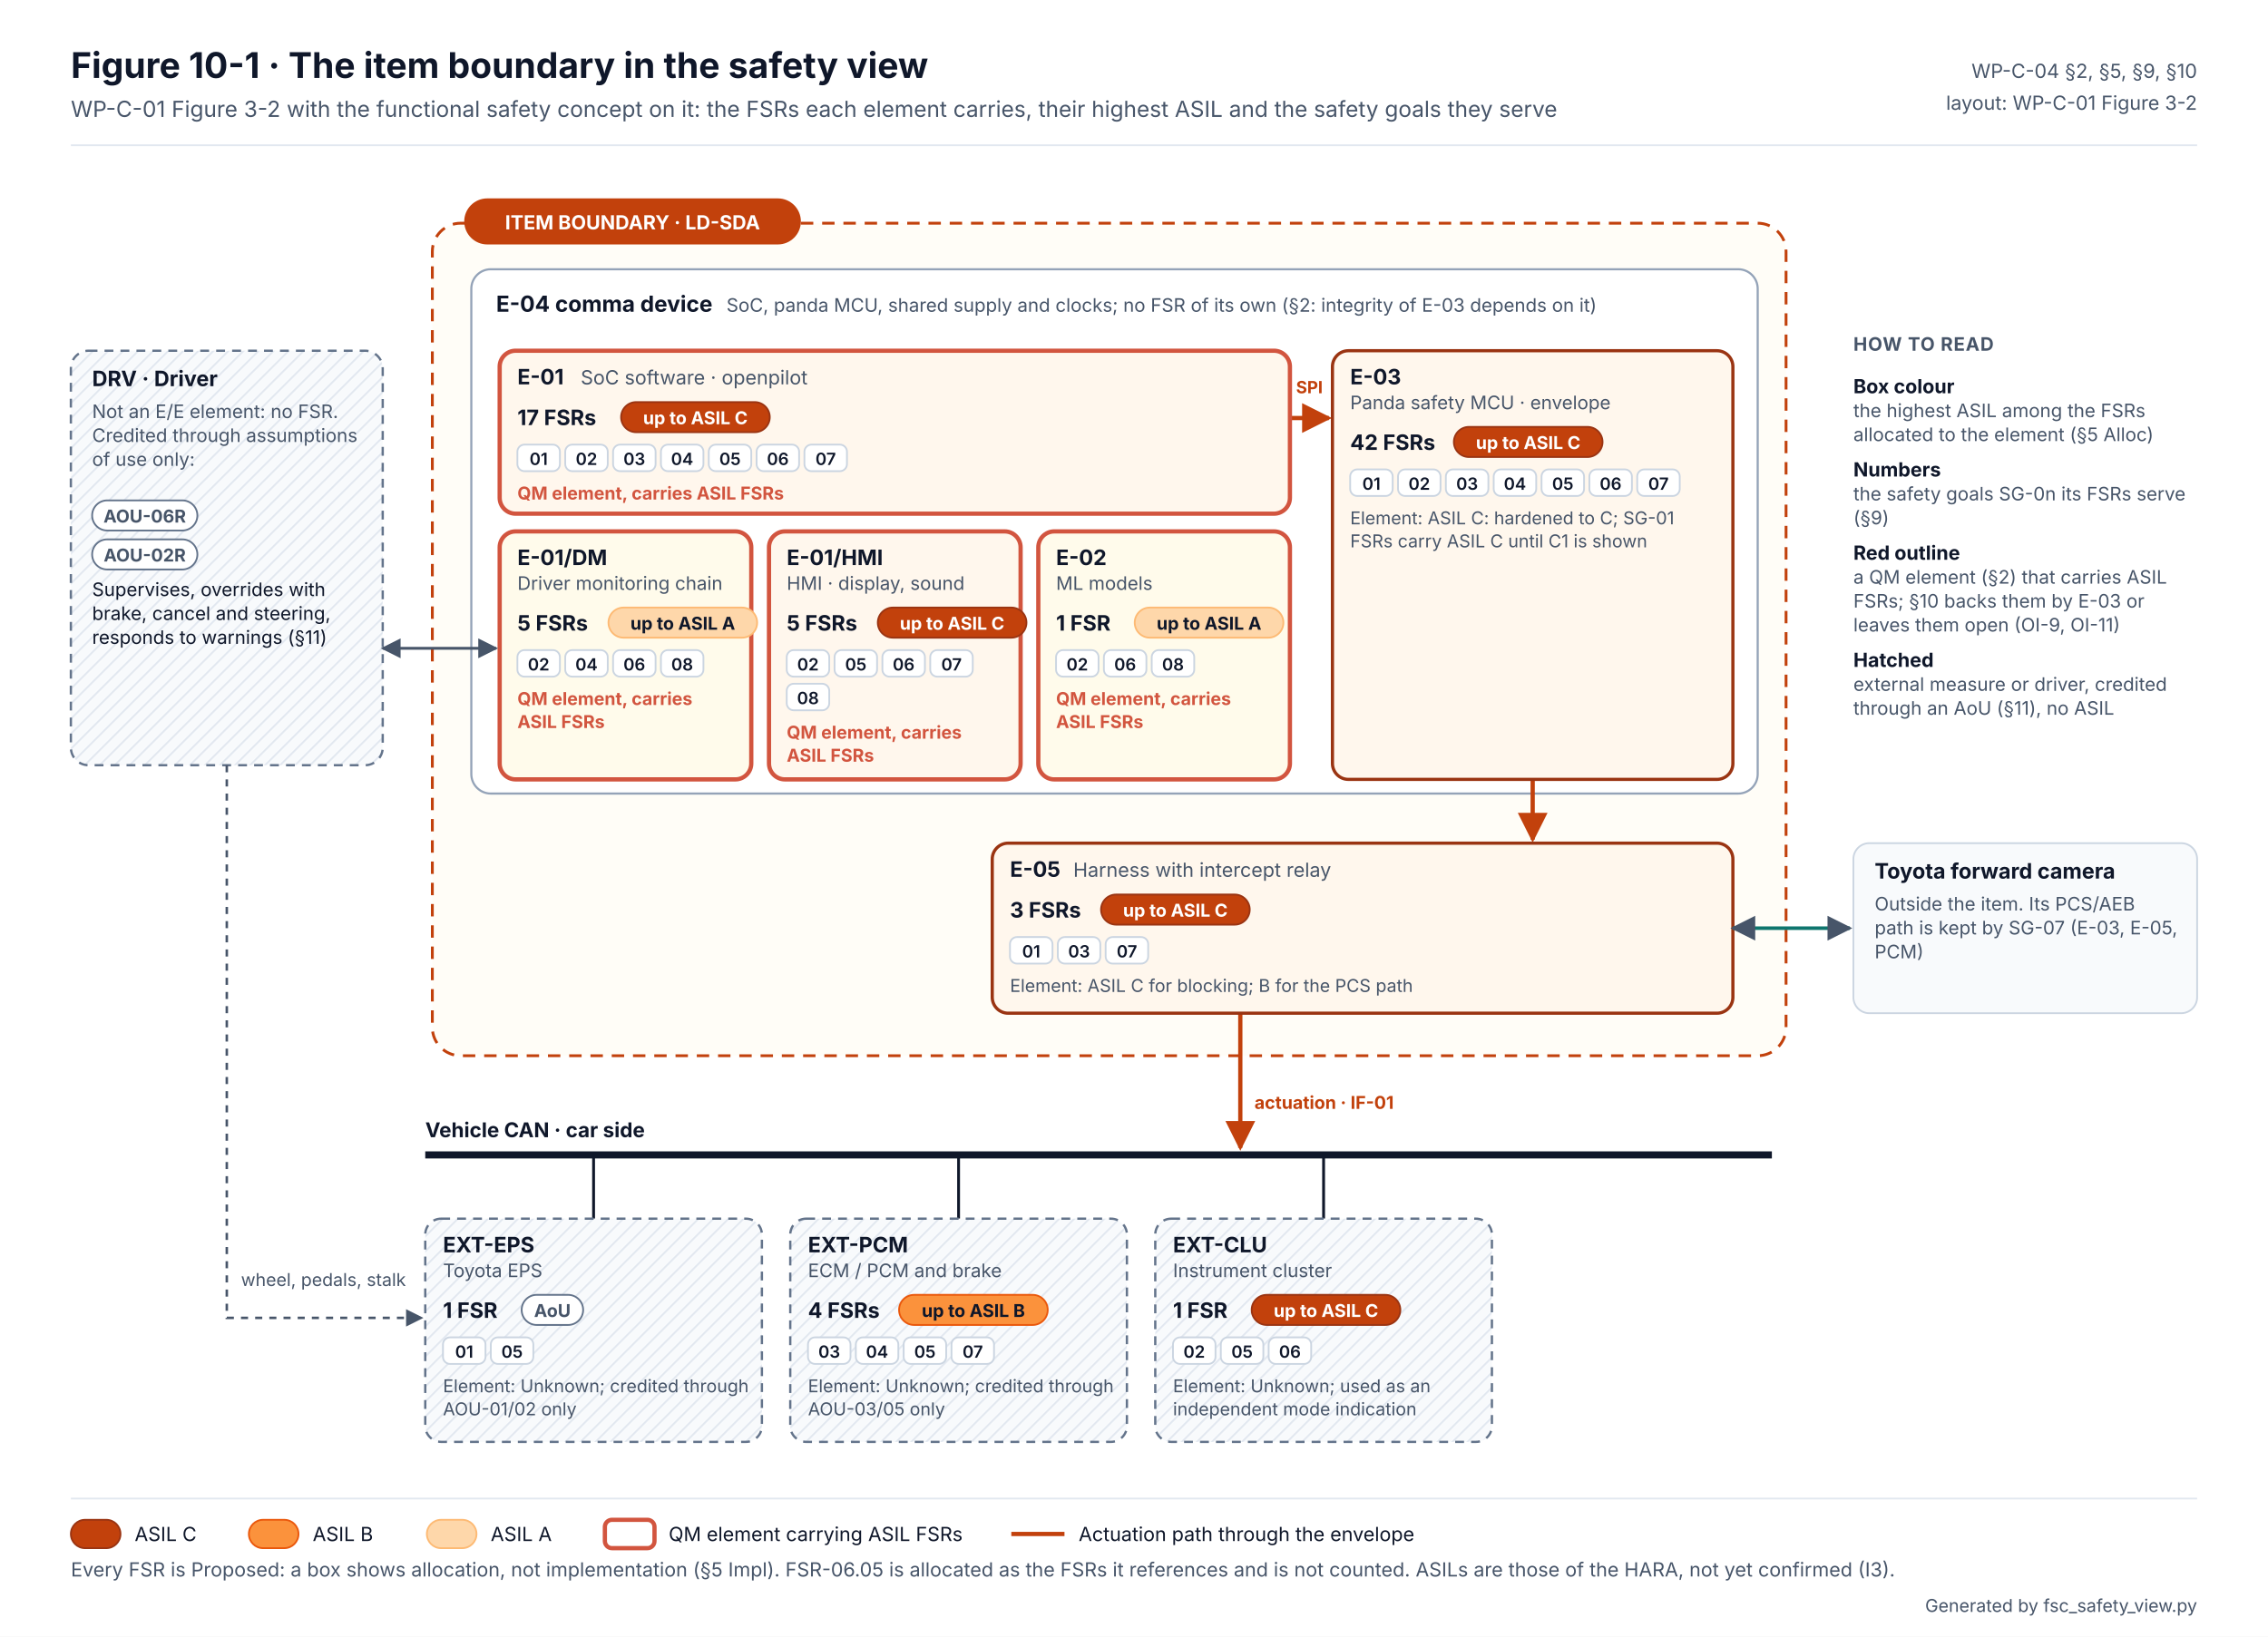
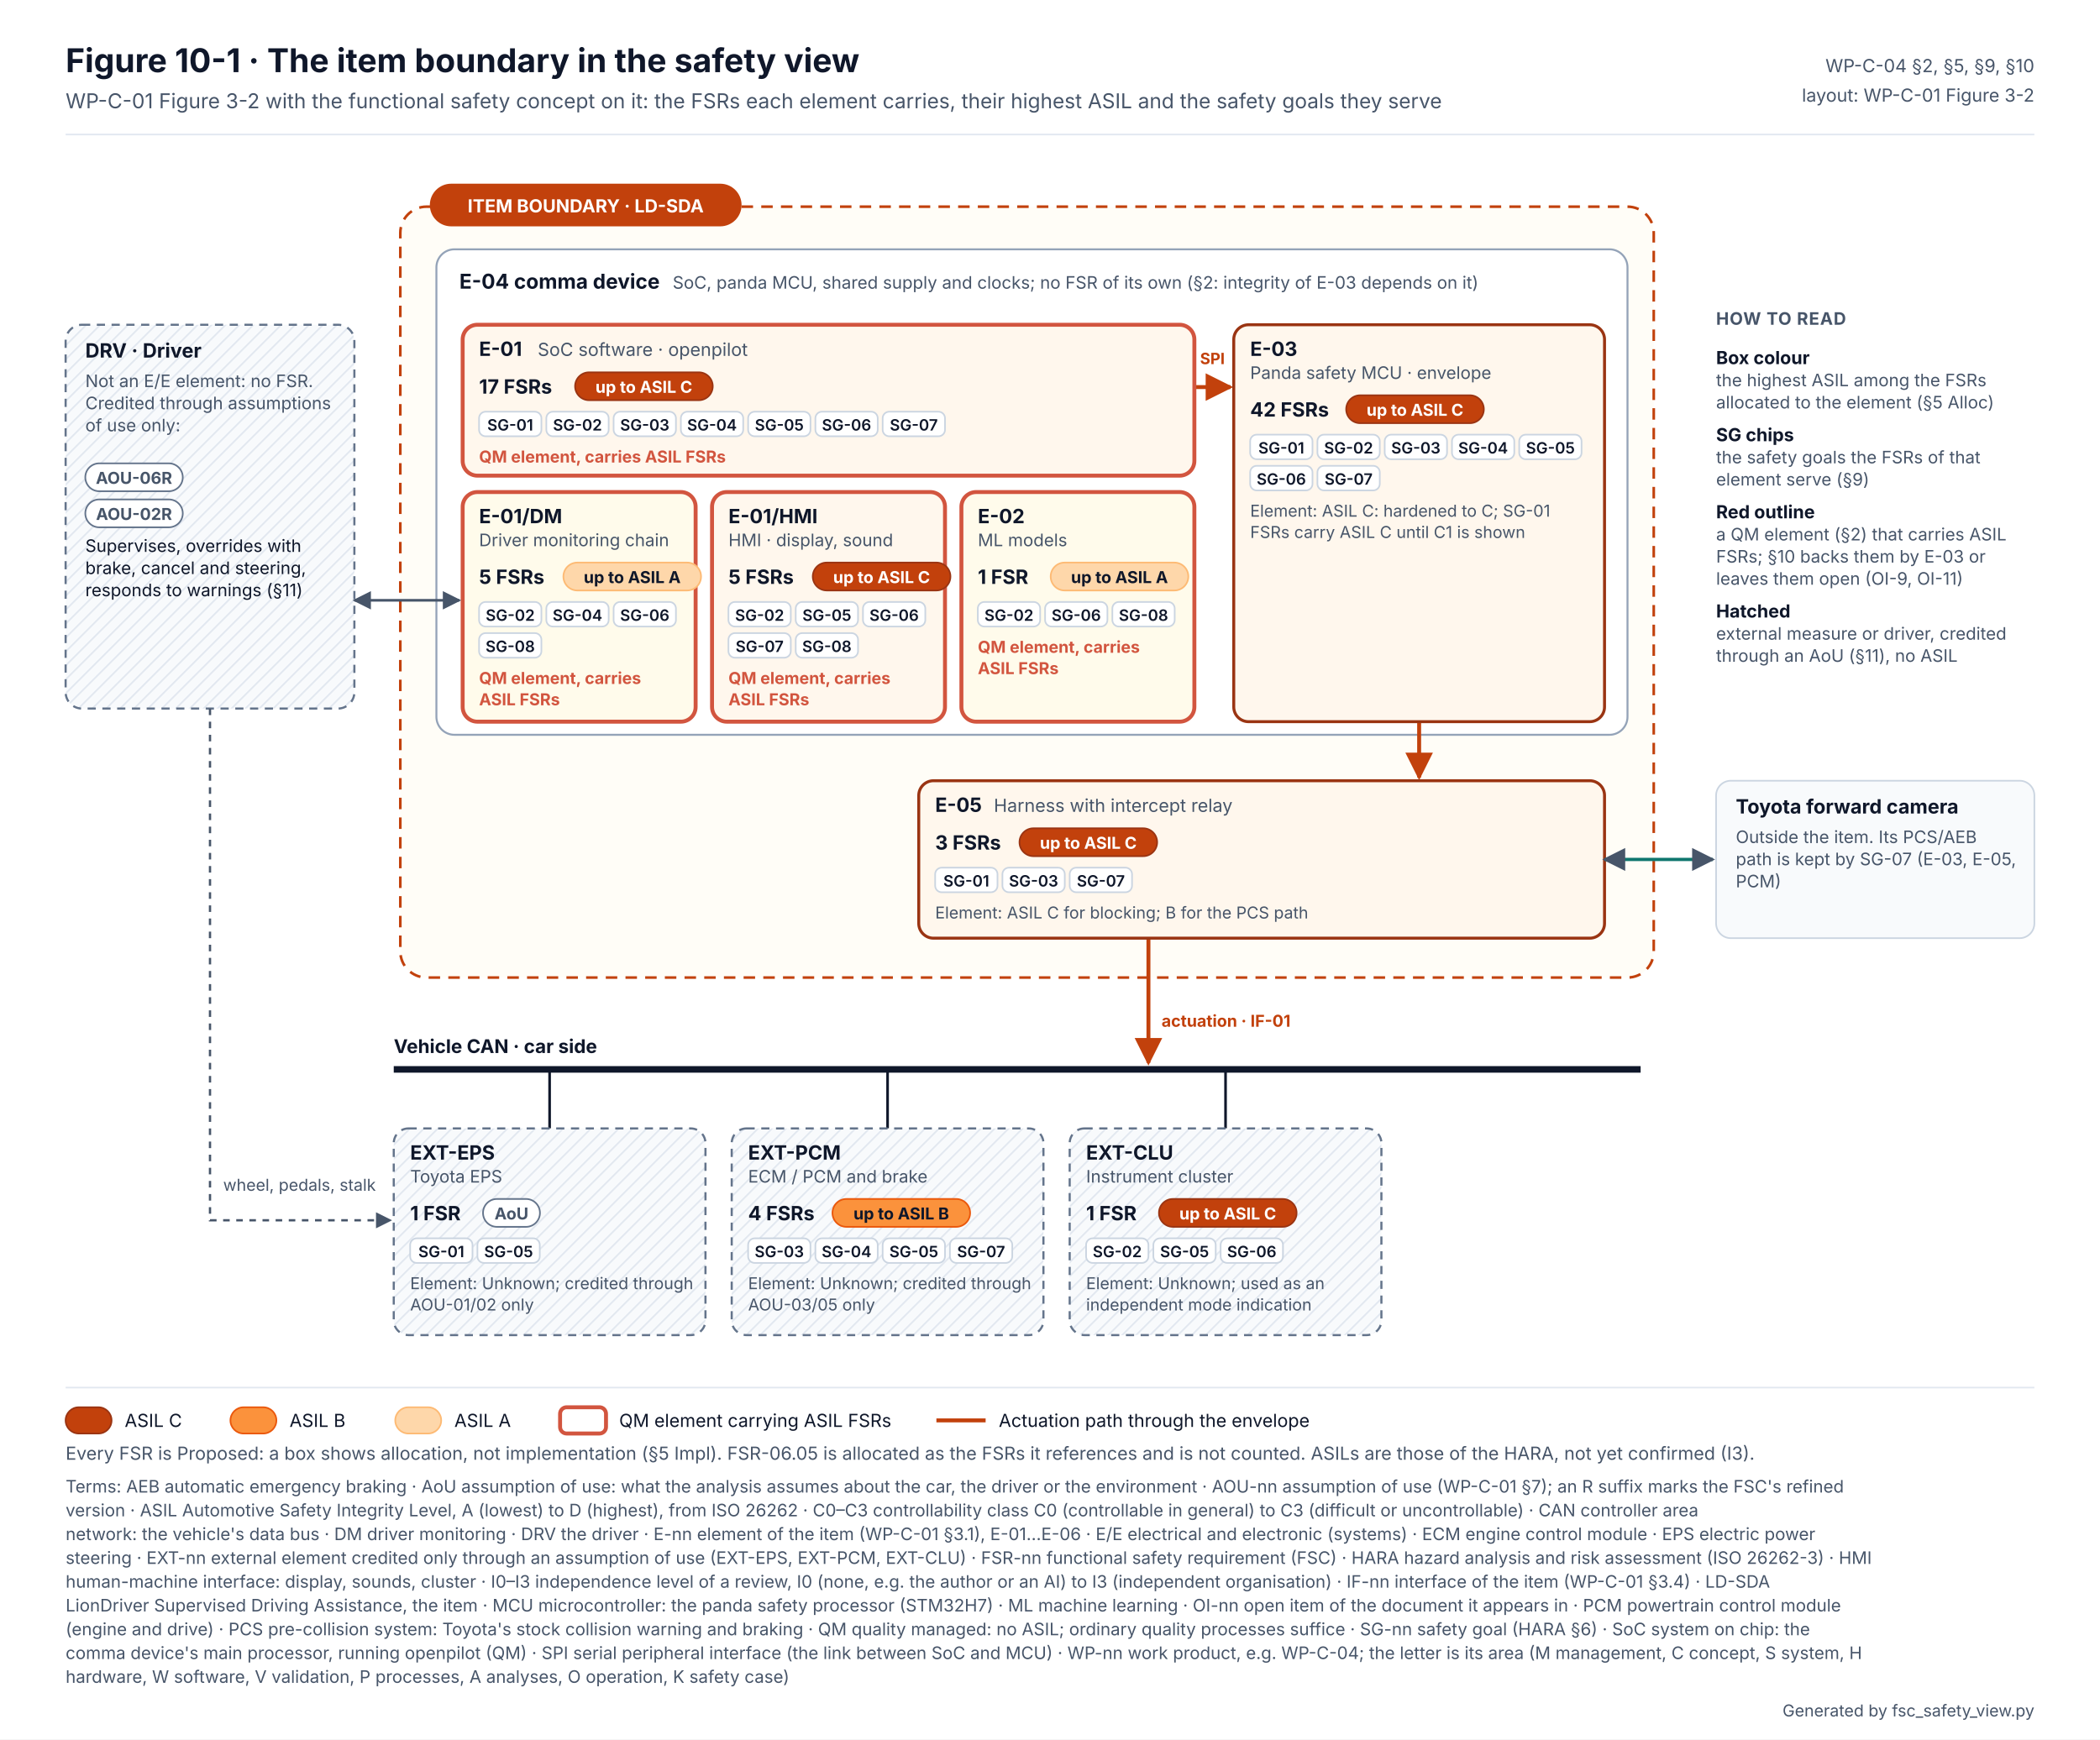
- <svg xmlns="http://www.w3.org/2000/svg" width="1280" height="924" viewBox="0 0 1280 924" font-family="Inter, 'Segoe UI', Helvetica, Arial, sans-serif" role="img" aria-labelledby="t d">
+ <svg xmlns="http://www.w3.org/2000/svg" width="1280" height="1060.5" viewBox="0 0 1280 1060.5" font-family="Inter, 'Segoe UI', Helvetica, Arial, sans-serif" role="img" aria-labelledby="t d">
  <defs />
-   <rect width="1280" height="924" fill="#FFFFFF" />
+   <rect width="1280" height="1060.5" fill="#FFFFFF" />
  <defs>
    <pattern id="sv-hatch" width="6" height="6" patternUnits="userSpaceOnUse" patternTransform="rotate(45)">
      <rect width="6" height="6" fill="#F8FAFC" />
      <line x1="0" y1="0" x2="0" y2="6" stroke="#E2E8F0" stroke-width="2" />
    </pattern>
    <marker id="sv-a" viewBox="0 0 10 10" refX="9" refY="5" markerWidth="7" markerHeight="7" orient="auto-start-reverse">
      <path d="M0,0 L10,5 L0,10 z" fill="#C2410C" />
    </marker>
    <marker id="sv-m" viewBox="0 0 10 10" refX="9" refY="5" markerWidth="7" markerHeight="7" orient="auto-start-reverse">
      <path d="M0,0 L10,5 L0,10 z" fill="#475569" />
    </marker>
  </defs>
  <text x="40" y="44" font-size="20" fill="#0F172A" font-weight="700">Figure 10-1 · The item boundary in the safety view</text>
  <text x="40" y="66" font-size="12.5" fill="#475569">WP-C-01 Figure 3-2 with the functional safety concept on it: the FSRs each element carries, their highest ASIL and the safety goals they serve</text>
  <text x="1240" y="44" font-size="11" fill="#475569" text-anchor="end">WP-C-04 §2, §5, §9, §10</text>
  <text x="1240" y="62" font-size="11" fill="#475569" text-anchor="end">layout: WP-C-01 Figure 3-2</text>
  <line x1="40" y1="82" x2="1240" y2="82" stroke="#E2E8F0" />
  <g transform="translate(0,-64)">
    <rect x="244" y="190" width="764" height="470" rx="16" fill="#FFFDF7" stroke="#C2410C" stroke-width="1.6" stroke-dasharray="7 5" />
    <rect x="262" y="176" width="190" height="26" rx="13" fill="#C2410C" />
    <text x="357" y="193.5" font-size="11" fill="#FFFFFF" font-weight="700" text-anchor="middle">ITEM BOUNDARY · LD-SDA</text>
    <rect x="266" y="216" width="726" height="296" rx="11" fill="#FFFFFF" stroke="#94A3B8" stroke-width="1.2" />
    <text x="280" y="240" font-size="12.5" fill="#0F172A" font-weight="700">E-04 comma device</text>
    <text x="410" y="240" font-size="10.5" fill="#475569">SoC, panda MCU, shared supply and clocks; no FSR of its own (§2: integrity of E-03 depends on it)</text>
    <line x1="728" y1="300" x2="750" y2="300" stroke="#C2410C" stroke-width="2.4" marker-end="url(#sv-a)" />
    <text x="739" y="286" font-size="9.5" fill="#C2410C" font-weight="700" text-anchor="middle">SPI</text>
    <line x1="865" y1="504" x2="865" y2="538" stroke="#C2410C" stroke-width="2.4" marker-end="url(#sv-a)" />
    <line x1="700" y1="636" x2="700" y2="712" stroke="#C2410C" stroke-width="2.4" marker-end="url(#sv-a)" />
    <text x="708" y="690" font-size="10" fill="#C2410C" font-weight="700">actuation · IF-01</text>
    <line x1="240" y1="716" x2="1000" y2="716" stroke="#0F172A" stroke-width="4" />
    <text x="240" y="706" font-size="11.5" fill="#0F172A" font-weight="700">Vehicle CAN · car side</text>
    <line x1="335.0" y1="716" x2="335.0" y2="752" stroke="#0F172A" stroke-width="1.6" />
    <line x1="541.0" y1="716" x2="541.0" y2="752" stroke="#0F172A" stroke-width="1.6" />
    <line x1="747.0" y1="716" x2="747.0" y2="752" stroke="#0F172A" stroke-width="1.6" />
    <rect x="282" y="262" width="446" height="92" rx="9" fill="#FFF7ED" stroke="#D2553F" stroke-width="2.4" />
    <text x="292" y="281" font-size="12" fill="#0F172A" font-weight="700">E-01</text>
    <text x="327.73" y="281" font-size="11" fill="#475569">SoC software · openpilot</text>
    <text x="292" y="304" font-size="12" fill="#0F172A" font-weight="700">17 FSRs</text>
    <rect x="350.534" y="291" width="83.9" height="17" rx="8.5" fill="#C2410C" stroke="#9A3412" />
    <text x="392.461" y="303.5" font-size="10" fill="#FFFFFF" font-weight="700" text-anchor="middle">up to ASIL C</text>
-     <rect x="292" y="315" width="24" height="15" rx="4" fill="#FFFFFF" stroke="#CBD5E1" />
-     <text x="304" y="326.5" font-size="9.5" fill="#0F172A" font-weight="600" text-anchor="middle">01</text>
-     <rect x="319" y="315" width="24" height="15" rx="4" fill="#FFFFFF" stroke="#CBD5E1" />
-     <text x="331" y="326.5" font-size="9.5" fill="#0F172A" font-weight="600" text-anchor="middle">02</text>
-     <rect x="346" y="315" width="24" height="15" rx="4" fill="#FFFFFF" stroke="#CBD5E1" />
-     <text x="358" y="326.5" font-size="9.5" fill="#0F172A" font-weight="600" text-anchor="middle">03</text>
-     <rect x="373" y="315" width="24" height="15" rx="4" fill="#FFFFFF" stroke="#CBD5E1" />
-     <text x="385" y="326.5" font-size="9.5" fill="#0F172A" font-weight="600" text-anchor="middle">04</text>
-     <rect x="400" y="315" width="24" height="15" rx="4" fill="#FFFFFF" stroke="#CBD5E1" />
-     <text x="412" y="326.5" font-size="9.5" fill="#0F172A" font-weight="600" text-anchor="middle">05</text>
-     <rect x="427" y="315" width="24" height="15" rx="4" fill="#FFFFFF" stroke="#CBD5E1" />
-     <text x="439" y="326.5" font-size="9.5" fill="#0F172A" font-weight="600" text-anchor="middle">06</text>
-     <rect x="454" y="315" width="24" height="15" rx="4" fill="#FFFFFF" stroke="#CBD5E1" />
-     <text x="466" y="326.5" font-size="9.5" fill="#0F172A" font-weight="600" text-anchor="middle">07</text>
+     <rect x="292" y="315" width="38" height="15" rx="4" fill="#FFFFFF" stroke="#CBD5E1" />
+     <text x="311" y="326.5" font-size="9.5" fill="#0F172A" font-weight="600" text-anchor="middle">SG-01</text>
+     <rect x="333" y="315" width="38" height="15" rx="4" fill="#FFFFFF" stroke="#CBD5E1" />
+     <text x="352" y="326.5" font-size="9.5" fill="#0F172A" font-weight="600" text-anchor="middle">SG-02</text>
+     <rect x="374" y="315" width="38" height="15" rx="4" fill="#FFFFFF" stroke="#CBD5E1" />
+     <text x="393" y="326.5" font-size="9.5" fill="#0F172A" font-weight="600" text-anchor="middle">SG-03</text>
+     <rect x="415" y="315" width="38" height="15" rx="4" fill="#FFFFFF" stroke="#CBD5E1" />
+     <text x="434" y="326.5" font-size="9.5" fill="#0F172A" font-weight="600" text-anchor="middle">SG-04</text>
+     <rect x="456" y="315" width="38" height="15" rx="4" fill="#FFFFFF" stroke="#CBD5E1" />
+     <text x="475" y="326.5" font-size="9.5" fill="#0F172A" font-weight="600" text-anchor="middle">SG-05</text>
+     <rect x="497" y="315" width="38" height="15" rx="4" fill="#FFFFFF" stroke="#CBD5E1" />
+     <text x="516" y="326.5" font-size="9.5" fill="#0F172A" font-weight="600" text-anchor="middle">SG-06</text>
+     <rect x="538" y="315" width="38" height="15" rx="4" fill="#FFFFFF" stroke="#CBD5E1" />
+     <text x="557" y="326.5" font-size="9.5" fill="#0F172A" font-weight="600" text-anchor="middle">SG-07</text>
    <text x="292" y="346" font-size="10" fill="#D2553F" font-weight="700">QM element, carries ASIL FSRs</text>
    <rect x="282" y="364" width="142" height="140" rx="9" fill="#FFFBEB" stroke="#D2553F" stroke-width="2.4" />
    <text x="292" y="383" font-size="12" fill="#0F172A" font-weight="700">E-01/DM</text>
    <text x="292" y="397" font-size="10.5" fill="#475569">Driver monitoring chain</text>
    <text x="292" y="420" font-size="12" fill="#0F172A" font-weight="700">5 FSRs</text>
    <rect x="343.41" y="407" width="83.9" height="17" rx="8.5" fill="#FED7AA" stroke="#FDBA74" />
    <text x="385.337" y="419.5" font-size="10" fill="#0F172A" font-weight="700" text-anchor="middle">up to ASIL A</text>
-     <rect x="292" y="431" width="24" height="15" rx="4" fill="#FFFFFF" stroke="#CBD5E1" />
-     <text x="304" y="442.5" font-size="9.5" fill="#0F172A" font-weight="600" text-anchor="middle">02</text>
-     <rect x="319" y="431" width="24" height="15" rx="4" fill="#FFFFFF" stroke="#CBD5E1" />
-     <text x="331" y="442.5" font-size="9.5" fill="#0F172A" font-weight="600" text-anchor="middle">04</text>
-     <rect x="346" y="431" width="24" height="15" rx="4" fill="#FFFFFF" stroke="#CBD5E1" />
-     <text x="358" y="442.5" font-size="9.5" fill="#0F172A" font-weight="600" text-anchor="middle">06</text>
-     <rect x="373" y="431" width="24" height="15" rx="4" fill="#FFFFFF" stroke="#CBD5E1" />
-     <text x="385" y="442.5" font-size="9.5" fill="#0F172A" font-weight="600" text-anchor="middle">08</text>
-     <text x="292" y="462" font-size="10" fill="#D2553F" font-weight="700">QM element, carries</text>
-     <text x="292" y="475" font-size="10" fill="#D2553F" font-weight="700">ASIL FSRs</text>
+     <rect x="292" y="431" width="38" height="15" rx="4" fill="#FFFFFF" stroke="#CBD5E1" />
+     <text x="311" y="442.5" font-size="9.5" fill="#0F172A" font-weight="600" text-anchor="middle">SG-02</text>
+     <rect x="333" y="431" width="38" height="15" rx="4" fill="#FFFFFF" stroke="#CBD5E1" />
+     <text x="352" y="442.5" font-size="9.5" fill="#0F172A" font-weight="600" text-anchor="middle">SG-04</text>
+     <rect x="374" y="431" width="38" height="15" rx="4" fill="#FFFFFF" stroke="#CBD5E1" />
+     <text x="393" y="442.5" font-size="9.5" fill="#0F172A" font-weight="600" text-anchor="middle">SG-06</text>
+     <rect x="292" y="450" width="38" height="15" rx="4" fill="#FFFFFF" stroke="#CBD5E1" />
+     <text x="311" y="461.5" font-size="9.5" fill="#0F172A" font-weight="600" text-anchor="middle">SG-08</text>
+     <text x="292" y="481" font-size="10" fill="#D2553F" font-weight="700">QM element, carries</text>
+     <text x="292" y="494" font-size="10" fill="#D2553F" font-weight="700">ASIL FSRs</text>
    <rect x="434" y="364" width="142" height="140" rx="9" fill="#FFF7ED" stroke="#D2553F" stroke-width="2.4" />
    <text x="444" y="383" font-size="12" fill="#0F172A" font-weight="700">E-01/HMI</text>
    <text x="444" y="397" font-size="10.5" fill="#475569">HMI · display, sound</text>
    <text x="444" y="420" font-size="12" fill="#0F172A" font-weight="700">5 FSRs</text>
    <rect x="495.41" y="407" width="83.9" height="17" rx="8.5" fill="#C2410C" stroke="#9A3412" />
    <text x="537.337" y="419.5" font-size="10" fill="#FFFFFF" font-weight="700" text-anchor="middle">up to ASIL C</text>
-     <rect x="444" y="431" width="24" height="15" rx="4" fill="#FFFFFF" stroke="#CBD5E1" />
-     <text x="456" y="442.5" font-size="9.5" fill="#0F172A" font-weight="600" text-anchor="middle">02</text>
-     <rect x="471" y="431" width="24" height="15" rx="4" fill="#FFFFFF" stroke="#CBD5E1" />
-     <text x="483" y="442.5" font-size="9.5" fill="#0F172A" font-weight="600" text-anchor="middle">05</text>
-     <rect x="498" y="431" width="24" height="15" rx="4" fill="#FFFFFF" stroke="#CBD5E1" />
-     <text x="510" y="442.5" font-size="9.5" fill="#0F172A" font-weight="600" text-anchor="middle">06</text>
-     <rect x="525" y="431" width="24" height="15" rx="4" fill="#FFFFFF" stroke="#CBD5E1" />
-     <text x="537" y="442.5" font-size="9.5" fill="#0F172A" font-weight="600" text-anchor="middle">07</text>
-     <rect x="444" y="450" width="24" height="15" rx="4" fill="#FFFFFF" stroke="#CBD5E1" />
-     <text x="456" y="461.5" font-size="9.5" fill="#0F172A" font-weight="600" text-anchor="middle">08</text>
+     <rect x="444" y="431" width="38" height="15" rx="4" fill="#FFFFFF" stroke="#CBD5E1" />
+     <text x="463" y="442.5" font-size="9.5" fill="#0F172A" font-weight="600" text-anchor="middle">SG-02</text>
+     <rect x="485" y="431" width="38" height="15" rx="4" fill="#FFFFFF" stroke="#CBD5E1" />
+     <text x="504" y="442.5" font-size="9.5" fill="#0F172A" font-weight="600" text-anchor="middle">SG-05</text>
+     <rect x="526" y="431" width="38" height="15" rx="4" fill="#FFFFFF" stroke="#CBD5E1" />
+     <text x="545" y="442.5" font-size="9.5" fill="#0F172A" font-weight="600" text-anchor="middle">SG-06</text>
+     <rect x="444" y="450" width="38" height="15" rx="4" fill="#FFFFFF" stroke="#CBD5E1" />
+     <text x="463" y="461.5" font-size="9.5" fill="#0F172A" font-weight="600" text-anchor="middle">SG-07</text>
+     <rect x="485" y="450" width="38" height="15" rx="4" fill="#FFFFFF" stroke="#CBD5E1" />
+     <text x="504" y="461.5" font-size="9.5" fill="#0F172A" font-weight="600" text-anchor="middle">SG-08</text>
    <text x="444" y="481" font-size="10" fill="#D2553F" font-weight="700">QM element, carries</text>
    <text x="444" y="494" font-size="10" fill="#D2553F" font-weight="700">ASIL FSRs</text>
    <rect x="586" y="364" width="142" height="140" rx="9" fill="#FFFBEB" stroke="#D2553F" stroke-width="2.4" />
    <text x="596" y="383" font-size="12" fill="#0F172A" font-weight="700">E-02</text>
    <text x="596" y="397" font-size="10.5" fill="#475569">ML models</text>
    <text x="596" y="420" font-size="12" fill="#0F172A" font-weight="700">1 FSR</text>
    <rect x="640.414" y="407" width="83.9" height="17" rx="8.5" fill="#FED7AA" stroke="#FDBA74" />
    <text x="682.341" y="419.5" font-size="10" fill="#0F172A" font-weight="700" text-anchor="middle">up to ASIL A</text>
-     <rect x="596" y="431" width="24" height="15" rx="4" fill="#FFFFFF" stroke="#CBD5E1" />
-     <text x="608" y="442.5" font-size="9.5" fill="#0F172A" font-weight="600" text-anchor="middle">02</text>
-     <rect x="623" y="431" width="24" height="15" rx="4" fill="#FFFFFF" stroke="#CBD5E1" />
-     <text x="635" y="442.5" font-size="9.5" fill="#0F172A" font-weight="600" text-anchor="middle">06</text>
-     <rect x="650" y="431" width="24" height="15" rx="4" fill="#FFFFFF" stroke="#CBD5E1" />
-     <text x="662" y="442.5" font-size="9.5" fill="#0F172A" font-weight="600" text-anchor="middle">08</text>
+     <rect x="596" y="431" width="38" height="15" rx="4" fill="#FFFFFF" stroke="#CBD5E1" />
+     <text x="615" y="442.5" font-size="9.5" fill="#0F172A" font-weight="600" text-anchor="middle">SG-02</text>
+     <rect x="637" y="431" width="38" height="15" rx="4" fill="#FFFFFF" stroke="#CBD5E1" />
+     <text x="656" y="442.5" font-size="9.5" fill="#0F172A" font-weight="600" text-anchor="middle">SG-06</text>
+     <rect x="678" y="431" width="38" height="15" rx="4" fill="#FFFFFF" stroke="#CBD5E1" />
+     <text x="697" y="442.5" font-size="9.5" fill="#0F172A" font-weight="600" text-anchor="middle">SG-08</text>
    <text x="596" y="462" font-size="10" fill="#D2553F" font-weight="700">QM element, carries</text>
    <text x="596" y="475" font-size="10" fill="#D2553F" font-weight="700">ASIL FSRs</text>
    <rect x="752" y="262" width="226" height="242" rx="9" fill="#FFF7ED" stroke="#9A3412" stroke-width="1.8" />
    <text x="762" y="281" font-size="12" fill="#0F172A" font-weight="700">E-03</text>
    <text x="762" y="295" font-size="10.5" fill="#475569">Panda safety MCU · envelope</text>
    <text x="762" y="318" font-size="12" fill="#0F172A" font-weight="700">42 FSRs</text>
    <rect x="820.534" y="305" width="83.9" height="17" rx="8.5" fill="#C2410C" stroke="#9A3412" />
    <text x="862.461" y="317.5" font-size="10" fill="#FFFFFF" font-weight="700" text-anchor="middle">up to ASIL C</text>
-     <rect x="762" y="329" width="24" height="15" rx="4" fill="#FFFFFF" stroke="#CBD5E1" />
-     <text x="774" y="340.5" font-size="9.5" fill="#0F172A" font-weight="600" text-anchor="middle">01</text>
-     <rect x="789" y="329" width="24" height="15" rx="4" fill="#FFFFFF" stroke="#CBD5E1" />
-     <text x="801" y="340.5" font-size="9.5" fill="#0F172A" font-weight="600" text-anchor="middle">02</text>
-     <rect x="816" y="329" width="24" height="15" rx="4" fill="#FFFFFF" stroke="#CBD5E1" />
-     <text x="828" y="340.5" font-size="9.5" fill="#0F172A" font-weight="600" text-anchor="middle">03</text>
-     <rect x="843" y="329" width="24" height="15" rx="4" fill="#FFFFFF" stroke="#CBD5E1" />
-     <text x="855" y="340.5" font-size="9.5" fill="#0F172A" font-weight="600" text-anchor="middle">04</text>
-     <rect x="870" y="329" width="24" height="15" rx="4" fill="#FFFFFF" stroke="#CBD5E1" />
-     <text x="882" y="340.5" font-size="9.5" fill="#0F172A" font-weight="600" text-anchor="middle">05</text>
-     <rect x="897" y="329" width="24" height="15" rx="4" fill="#FFFFFF" stroke="#CBD5E1" />
-     <text x="909" y="340.5" font-size="9.5" fill="#0F172A" font-weight="600" text-anchor="middle">06</text>
-     <rect x="924" y="329" width="24" height="15" rx="4" fill="#FFFFFF" stroke="#CBD5E1" />
-     <text x="936" y="340.5" font-size="9.5" fill="#0F172A" font-weight="600" text-anchor="middle">07</text>
-     <text x="762" y="360" font-size="10" fill="#475569">Element: ASIL C: hardened to C; SG-01</text>
-     <text x="762" y="373" font-size="10" fill="#475569">FSRs carry ASIL C until C1 is shown</text>
+     <rect x="762" y="329" width="38" height="15" rx="4" fill="#FFFFFF" stroke="#CBD5E1" />
+     <text x="781" y="340.5" font-size="9.5" fill="#0F172A" font-weight="600" text-anchor="middle">SG-01</text>
+     <rect x="803" y="329" width="38" height="15" rx="4" fill="#FFFFFF" stroke="#CBD5E1" />
+     <text x="822" y="340.5" font-size="9.5" fill="#0F172A" font-weight="600" text-anchor="middle">SG-02</text>
+     <rect x="844" y="329" width="38" height="15" rx="4" fill="#FFFFFF" stroke="#CBD5E1" />
+     <text x="863" y="340.5" font-size="9.5" fill="#0F172A" font-weight="600" text-anchor="middle">SG-03</text>
+     <rect x="885" y="329" width="38" height="15" rx="4" fill="#FFFFFF" stroke="#CBD5E1" />
+     <text x="904" y="340.5" font-size="9.5" fill="#0F172A" font-weight="600" text-anchor="middle">SG-04</text>
+     <rect x="926" y="329" width="38" height="15" rx="4" fill="#FFFFFF" stroke="#CBD5E1" />
+     <text x="945" y="340.5" font-size="9.5" fill="#0F172A" font-weight="600" text-anchor="middle">SG-05</text>
+     <rect x="762" y="348" width="38" height="15" rx="4" fill="#FFFFFF" stroke="#CBD5E1" />
+     <text x="781" y="359.5" font-size="9.5" fill="#0F172A" font-weight="600" text-anchor="middle">SG-06</text>
+     <rect x="803" y="348" width="38" height="15" rx="4" fill="#FFFFFF" stroke="#CBD5E1" />
+     <text x="822" y="359.5" font-size="9.5" fill="#0F172A" font-weight="600" text-anchor="middle">SG-07</text>
+     <text x="762" y="379" font-size="10" fill="#475569">Element: ASIL C: hardened to C; SG-01</text>
+     <text x="762" y="392" font-size="10" fill="#475569">FSRs carry ASIL C until C1 is shown</text>
    <rect x="560" y="540" width="418" height="96" rx="9" fill="#FFF7ED" stroke="#9A3412" stroke-width="1.8" />
    <text x="570" y="559" font-size="12" fill="#0F172A" font-weight="700">E-05</text>
    <text x="605.73" y="559" font-size="11" fill="#475569">Harness with intercept relay</text>
    <text x="570" y="582" font-size="12" fill="#0F172A" font-weight="700">3 FSRs</text>
    <rect x="621.41" y="569" width="83.9" height="17" rx="8.5" fill="#C2410C" stroke="#9A3412" />
    <text x="663.337" y="581.5" font-size="10" fill="#FFFFFF" font-weight="700" text-anchor="middle">up to ASIL C</text>
-     <rect x="570" y="593" width="24" height="15" rx="4" fill="#FFFFFF" stroke="#CBD5E1" />
-     <text x="582" y="604.5" font-size="9.5" fill="#0F172A" font-weight="600" text-anchor="middle">01</text>
-     <rect x="597" y="593" width="24" height="15" rx="4" fill="#FFFFFF" stroke="#CBD5E1" />
-     <text x="609" y="604.5" font-size="9.5" fill="#0F172A" font-weight="600" text-anchor="middle">03</text>
-     <rect x="624" y="593" width="24" height="15" rx="4" fill="#FFFFFF" stroke="#CBD5E1" />
-     <text x="636" y="604.5" font-size="9.5" fill="#0F172A" font-weight="600" text-anchor="middle">07</text>
+     <rect x="570" y="593" width="38" height="15" rx="4" fill="#FFFFFF" stroke="#CBD5E1" />
+     <text x="589" y="604.5" font-size="9.5" fill="#0F172A" font-weight="600" text-anchor="middle">SG-01</text>
+     <rect x="611" y="593" width="38" height="15" rx="4" fill="#FFFFFF" stroke="#CBD5E1" />
+     <text x="630" y="604.5" font-size="9.5" fill="#0F172A" font-weight="600" text-anchor="middle">SG-03</text>
+     <rect x="652" y="593" width="38" height="15" rx="4" fill="#FFFFFF" stroke="#CBD5E1" />
+     <text x="671" y="604.5" font-size="9.5" fill="#0F172A" font-weight="600" text-anchor="middle">SG-07</text>
    <text x="570" y="624" font-size="10" fill="#475569">Element: ASIL C for blocking; B for the PCS path</text>
    <rect x="240" y="752" width="190" height="126" rx="9" fill="url(#sv-hatch)" stroke="#64748B" stroke-width="1.3" stroke-dasharray="5 4" />
    <text x="250" y="771" font-size="12" fill="#0F172A" font-weight="700">EXT-EPS</text>
    <text x="250" y="785" font-size="10.5" fill="#475569">Toyota EPS</text>
    <text x="250" y="808" font-size="12" fill="#0F172A" font-weight="700">1 FSR</text>
    <rect x="294.414" y="795" width="34.7" height="17" rx="8.5" fill="#FFFFFF" stroke="#64748B" />
    <text x="311.749" y="807.5" font-size="10" fill="#475569" font-weight="700" text-anchor="middle">AoU</text>
-     <rect x="250" y="819" width="24" height="15" rx="4" fill="#FFFFFF" stroke="#CBD5E1" />
-     <text x="262" y="830.5" font-size="9.5" fill="#0F172A" font-weight="600" text-anchor="middle">01</text>
-     <rect x="277" y="819" width="24" height="15" rx="4" fill="#FFFFFF" stroke="#CBD5E1" />
-     <text x="289" y="830.5" font-size="9.5" fill="#0F172A" font-weight="600" text-anchor="middle">05</text>
+     <rect x="250" y="819" width="38" height="15" rx="4" fill="#FFFFFF" stroke="#CBD5E1" />
+     <text x="269" y="830.5" font-size="9.5" fill="#0F172A" font-weight="600" text-anchor="middle">SG-01</text>
+     <rect x="291" y="819" width="38" height="15" rx="4" fill="#FFFFFF" stroke="#CBD5E1" />
+     <text x="310" y="830.5" font-size="9.5" fill="#0F172A" font-weight="600" text-anchor="middle">SG-05</text>
    <text x="250" y="850" font-size="10" fill="#475569">Element: Unknown; credited through</text>
    <text x="250" y="863" font-size="10" fill="#475569">AOU-01/02 only</text>
    <rect x="446" y="752" width="190" height="126" rx="9" fill="url(#sv-hatch)" stroke="#64748B" stroke-width="1.3" stroke-dasharray="5 4" />
    <text x="456" y="771" font-size="12" fill="#0F172A" font-weight="700">EXT-PCM</text>
    <text x="456" y="785" font-size="10.5" fill="#475569">ECM / PCM and brake</text>
    <text x="456" y="808" font-size="12" fill="#0F172A" font-weight="700">4 FSRs</text>
    <rect x="507.41" y="795" width="83.9" height="17" rx="8.5" fill="#FB923C" stroke="#EA580C" />
    <text x="549.337" y="807.5" font-size="10" fill="#0F172A" font-weight="700" text-anchor="middle">up to ASIL B</text>
-     <rect x="456" y="819" width="24" height="15" rx="4" fill="#FFFFFF" stroke="#CBD5E1" />
-     <text x="468" y="830.5" font-size="9.5" fill="#0F172A" font-weight="600" text-anchor="middle">03</text>
-     <rect x="483" y="819" width="24" height="15" rx="4" fill="#FFFFFF" stroke="#CBD5E1" />
-     <text x="495" y="830.5" font-size="9.5" fill="#0F172A" font-weight="600" text-anchor="middle">04</text>
-     <rect x="510" y="819" width="24" height="15" rx="4" fill="#FFFFFF" stroke="#CBD5E1" />
-     <text x="522" y="830.5" font-size="9.5" fill="#0F172A" font-weight="600" text-anchor="middle">05</text>
-     <rect x="537" y="819" width="24" height="15" rx="4" fill="#FFFFFF" stroke="#CBD5E1" />
-     <text x="549" y="830.5" font-size="9.5" fill="#0F172A" font-weight="600" text-anchor="middle">07</text>
+     <rect x="456" y="819" width="38" height="15" rx="4" fill="#FFFFFF" stroke="#CBD5E1" />
+     <text x="475" y="830.5" font-size="9.5" fill="#0F172A" font-weight="600" text-anchor="middle">SG-03</text>
+     <rect x="497" y="819" width="38" height="15" rx="4" fill="#FFFFFF" stroke="#CBD5E1" />
+     <text x="516" y="830.5" font-size="9.5" fill="#0F172A" font-weight="600" text-anchor="middle">SG-04</text>
+     <rect x="538" y="819" width="38" height="15" rx="4" fill="#FFFFFF" stroke="#CBD5E1" />
+     <text x="557" y="830.5" font-size="9.5" fill="#0F172A" font-weight="600" text-anchor="middle">SG-05</text>
+     <rect x="579" y="819" width="38" height="15" rx="4" fill="#FFFFFF" stroke="#CBD5E1" />
+     <text x="598" y="830.5" font-size="9.5" fill="#0F172A" font-weight="600" text-anchor="middle">SG-07</text>
    <text x="456" y="850" font-size="10" fill="#475569">Element: Unknown; credited through</text>
    <text x="456" y="863" font-size="10" fill="#475569">AOU-03/05 only</text>
    <rect x="652" y="752" width="190" height="126" rx="9" fill="url(#sv-hatch)" stroke="#64748B" stroke-width="1.3" stroke-dasharray="5 4" />
    <text x="662" y="771" font-size="12" fill="#0F172A" font-weight="700">EXT-CLU</text>
    <text x="662" y="785" font-size="10.5" fill="#475569">Instrument cluster</text>
    <text x="662" y="808" font-size="12" fill="#0F172A" font-weight="700">1 FSR</text>
    <rect x="706.414" y="795" width="83.9" height="17" rx="8.5" fill="#C2410C" stroke="#9A3412" />
    <text x="748.341" y="807.5" font-size="10" fill="#FFFFFF" font-weight="700" text-anchor="middle">up to ASIL C</text>
-     <rect x="662" y="819" width="24" height="15" rx="4" fill="#FFFFFF" stroke="#CBD5E1" />
-     <text x="674" y="830.5" font-size="9.5" fill="#0F172A" font-weight="600" text-anchor="middle">02</text>
-     <rect x="689" y="819" width="24" height="15" rx="4" fill="#FFFFFF" stroke="#CBD5E1" />
-     <text x="701" y="830.5" font-size="9.5" fill="#0F172A" font-weight="600" text-anchor="middle">05</text>
-     <rect x="716" y="819" width="24" height="15" rx="4" fill="#FFFFFF" stroke="#CBD5E1" />
-     <text x="728" y="830.5" font-size="9.5" fill="#0F172A" font-weight="600" text-anchor="middle">06</text>
+     <rect x="662" y="819" width="38" height="15" rx="4" fill="#FFFFFF" stroke="#CBD5E1" />
+     <text x="681" y="830.5" font-size="9.5" fill="#0F172A" font-weight="600" text-anchor="middle">SG-02</text>
+     <rect x="703" y="819" width="38" height="15" rx="4" fill="#FFFFFF" stroke="#CBD5E1" />
+     <text x="722" y="830.5" font-size="9.5" fill="#0F172A" font-weight="600" text-anchor="middle">SG-05</text>
+     <rect x="744" y="819" width="38" height="15" rx="4" fill="#FFFFFF" stroke="#CBD5E1" />
+     <text x="763" y="830.5" font-size="9.5" fill="#0F172A" font-weight="600" text-anchor="middle">SG-06</text>
    <text x="662" y="850" font-size="10" fill="#475569">Element: Unknown; used as an</text>
    <text x="662" y="863" font-size="10" fill="#475569">independent mode indication</text>
    <rect x="1046" y="540" width="194" height="96" rx="9" fill="#F8FAFC" stroke="#CBD5E1" />
    <text x="1058" y="560" font-size="12" fill="#0F172A" font-weight="700">Toyota forward camera</text>
    <text x="1058" y="578" font-size="10.5" fill="#475569">Outside the item. Its PCS/AEB</text>
    <text x="1058" y="591.5" font-size="10.5" fill="#475569">path is kept by SG-07 (E-03, E-05,</text>
    <text x="1058" y="605" font-size="10.5" fill="#475569">PCM)</text>
    <line x1="978" y1="588" x2="1044" y2="588" stroke="#0F766E" stroke-width="2" marker-end="url(#sv-m)" marker-start="url(#sv-m)" />
    <rect x="40" y="262" width="176" height="234" rx="10" fill="url(#sv-hatch)" stroke="#64748B" stroke-width="1.3" stroke-dasharray="5 4" />
    <text x="52" y="282" font-size="12" fill="#0F172A" font-weight="700">DRV · Driver</text>
    <text x="52" y="300" font-size="10.5" fill="#475569">Not an E/E element: no FSR.</text>
    <text x="52" y="313.5" font-size="10.5" fill="#475569">Credited through assumptions</text>
    <text x="52" y="327" font-size="10.5" fill="#475569">of use only:</text>
    <rect x="52" y="346.5" width="59.4" height="17" rx="8.5" fill="#FFFFFF" stroke="#64748B" />
    <text x="81.684" y="359" font-size="10" fill="#475569" font-weight="700" text-anchor="middle">AOU-06R</text>
    <rect x="52" y="368.5" width="59.4" height="17" rx="8.5" fill="#FFFFFF" stroke="#64748B" />
    <text x="81.684" y="381" font-size="10" fill="#475569" font-weight="700" text-anchor="middle">AOU-02R</text>
    <text x="52" y="400.5" font-size="10.5" fill="#0F172A">Supervises, overrides with</text>
    <text x="52" y="414" font-size="10.5" fill="#0F172A">brake, cancel and steering,</text>
    <text x="52" y="427.5" font-size="10.5" fill="#0F172A">responds to warnings (§11)</text>
    <line x1="216" y1="430" x2="280" y2="430" stroke="#475569" stroke-width="1.6" marker-end="url(#sv-m)" marker-start="url(#sv-m)" />
    <path d="M128 496 V 808 H 238" fill="none" stroke="#475569" stroke-width="1.4" stroke-dasharray="4 4" marker-end="url(#sv-m)" />
    <text x="136" y="790" font-size="10" fill="#475569">wheel, pedals, stalk</text>
    <text x="1046" y="262" font-size="10.5" fill="#475569" font-weight="700" letter-spacing=".04em">HOW TO READ</text>
    <text x="1046" y="286" font-size="11" fill="#0F172A" font-weight="700">Box colour</text>
    <text x="1046" y="299.5" font-size="10.5" fill="#475569">the highest ASIL among the FSRs</text>
    <text x="1046" y="313" font-size="10.5" fill="#475569">allocated to the element (§5 Alloc)</text>
-     <text x="1046" y="333" font-size="11" fill="#0F172A" font-weight="700">Numbers</text>
-     <text x="1046" y="346.5" font-size="10.5" fill="#475569">the safety goals SG-0n its FSRs serve</text>
-     <text x="1046" y="360" font-size="10.5" fill="#475569">(§9)</text>
+     <text x="1046" y="333" font-size="11" fill="#0F172A" font-weight="700">SG chips</text>
+     <text x="1046" y="346.5" font-size="10.5" fill="#475569">the safety goals the FSRs of that</text>
+     <text x="1046" y="360" font-size="10.5" fill="#475569">element serve (§9)</text>
    <text x="1046" y="380" font-size="11" fill="#0F172A" font-weight="700">Red outline</text>
    <text x="1046" y="393.5" font-size="10.5" fill="#475569">a QM element (§2) that carries ASIL</text>
    <text x="1046" y="407" font-size="10.5" fill="#475569">FSRs; §10 backs them by E-03 or</text>
    <text x="1046" y="420.5" font-size="10.5" fill="#475569">leaves them open (OI-9, OI-11)</text>
    <text x="1046" y="440.5" font-size="11" fill="#0F172A" font-weight="700">Hatched</text>
    <text x="1046" y="454" font-size="10.5" fill="#475569">external measure or driver, credited</text>
    <text x="1046" y="467.5" font-size="10.5" fill="#475569">through an AoU (§11), no ASIL</text>
  </g>
  <line x1="40" y1="846" x2="1240" y2="846" stroke="#E2E8F0" />
  <rect x="40" y="858" width="28" height="16" rx="8" fill="#C2410C" stroke="#9A3412" />
  <text x="76" y="870" font-size="11" fill="#0F172A">ASIL C</text>
  <rect x="140.46" y="858" width="28" height="16" rx="8" fill="#FB923C" stroke="#EA580C" />
  <text x="176.46" y="870" font-size="11" fill="#0F172A">ASIL B</text>
  <rect x="240.92" y="858" width="28" height="16" rx="8" fill="#FED7AA" stroke="#FDBA74" />
  <text x="276.92" y="870" font-size="11" fill="#0F172A">ASIL A</text>
  <rect x="341.38" y="858" width="28" height="16" rx="4" fill="#FFFFFF" stroke="#D2553F" stroke-width="2.4" />
  <text x="377.38" y="870" font-size="11" fill="#0F172A">QM element carrying ASIL FSRs</text>
  <line x1="570.76" y1="866" x2="600.76" y2="866" stroke="#C2410C" stroke-width="2.4" />
  <text x="608.76" y="870" font-size="11" fill="#0F172A">Actuation path through the envelope</text>
  <text x="40" y="890" font-size="11" fill="#475569">Every FSR is Proposed: a box shows allocation, not implementation (§5 Impl). FSR-06.05 is allocated as the FSRs it references and is not counted. ASILs are those of the HARA, not yet confirmed (I3).</text>
-   <text x="1240" y="910" font-size="10" fill="#475569" text-anchor="end">Generated by fsc_safety_view.py</text>
+   <g class="terms">
+     <text x="40" y="910" font-size="10.5" fill="#475569">Terms: AEB automatic emergency braking · AoU assumption of use: what the analysis assumes about the car, the driver or the environment · AOU-nn assumption of use (WP-C-01 §7); an R suffix marks the FSC's refined</text>
+     <text x="40" y="924.5" font-size="10.5" fill="#475569">version · ASIL Automotive Safety Integrity Level, A (lowest) to D (highest), from ISO 26262 · C0–C3 controllability class C0 (controllable in general) to C3 (difficult or uncontrollable) · CAN controller area</text>
+     <text x="40" y="939" font-size="10.5" fill="#475569">network: the vehicle's data bus · DM driver monitoring · DRV the driver · E-nn element of the item (WP-C-01 §3.1), E-01…E-06 · E/E electrical and electronic (systems) · ECM engine control module · EPS electric power</text>
+     <text x="40" y="953.5" font-size="10.5" fill="#475569">steering · EXT-nn external element credited only through an assumption of use (EXT-EPS, EXT-PCM, EXT-CLU) · FSR-nn functional safety requirement (FSC) · HARA hazard analysis and risk assessment (ISO 26262-3) · HMI</text>
+     <text x="40" y="968" font-size="10.5" fill="#475569">human-machine interface: display, sounds, cluster · I0–I3 independence level of a review, I0 (none, e.g. the author or an AI) to I3 (independent organisation) · IF-nn interface of the item (WP-C-01 §3.4) · LD-SDA</text>
+     <text x="40" y="982.5" font-size="10.5" fill="#475569">LionDriver Supervised Driving Assistance, the item · MCU microcontroller: the panda safety processor (STM32H7) · ML machine learning · OI-nn open item of the document it appears in · PCM powertrain control module</text>
+     <text x="40" y="997" font-size="10.5" fill="#475569">(engine and drive) · PCS pre-collision system: Toyota's stock collision warning and braking · QM quality managed: no ASIL; ordinary quality processes suffice · SG-nn safety goal (HARA §6) · SoC system on chip: the</text>
+     <text x="40" y="1011.5" font-size="10.5" fill="#475569">comma device's main processor, running openpilot (QM) · SPI serial peripheral interface (the link between SoC and MCU) · WP-nn work product, e.g. WP-C-04; the letter is its area (M management, C concept, S system, H</text>
+     <text x="40" y="1026" font-size="10.5" fill="#475569">hardware, W software, V validation, P processes, A analyses, O operation, K safety case)</text>
+   </g>
+   <text x="1240" y="1046.5" font-size="10" fill="#475569" text-anchor="end">Generated by fsc_safety_view.py</text>
</svg>
